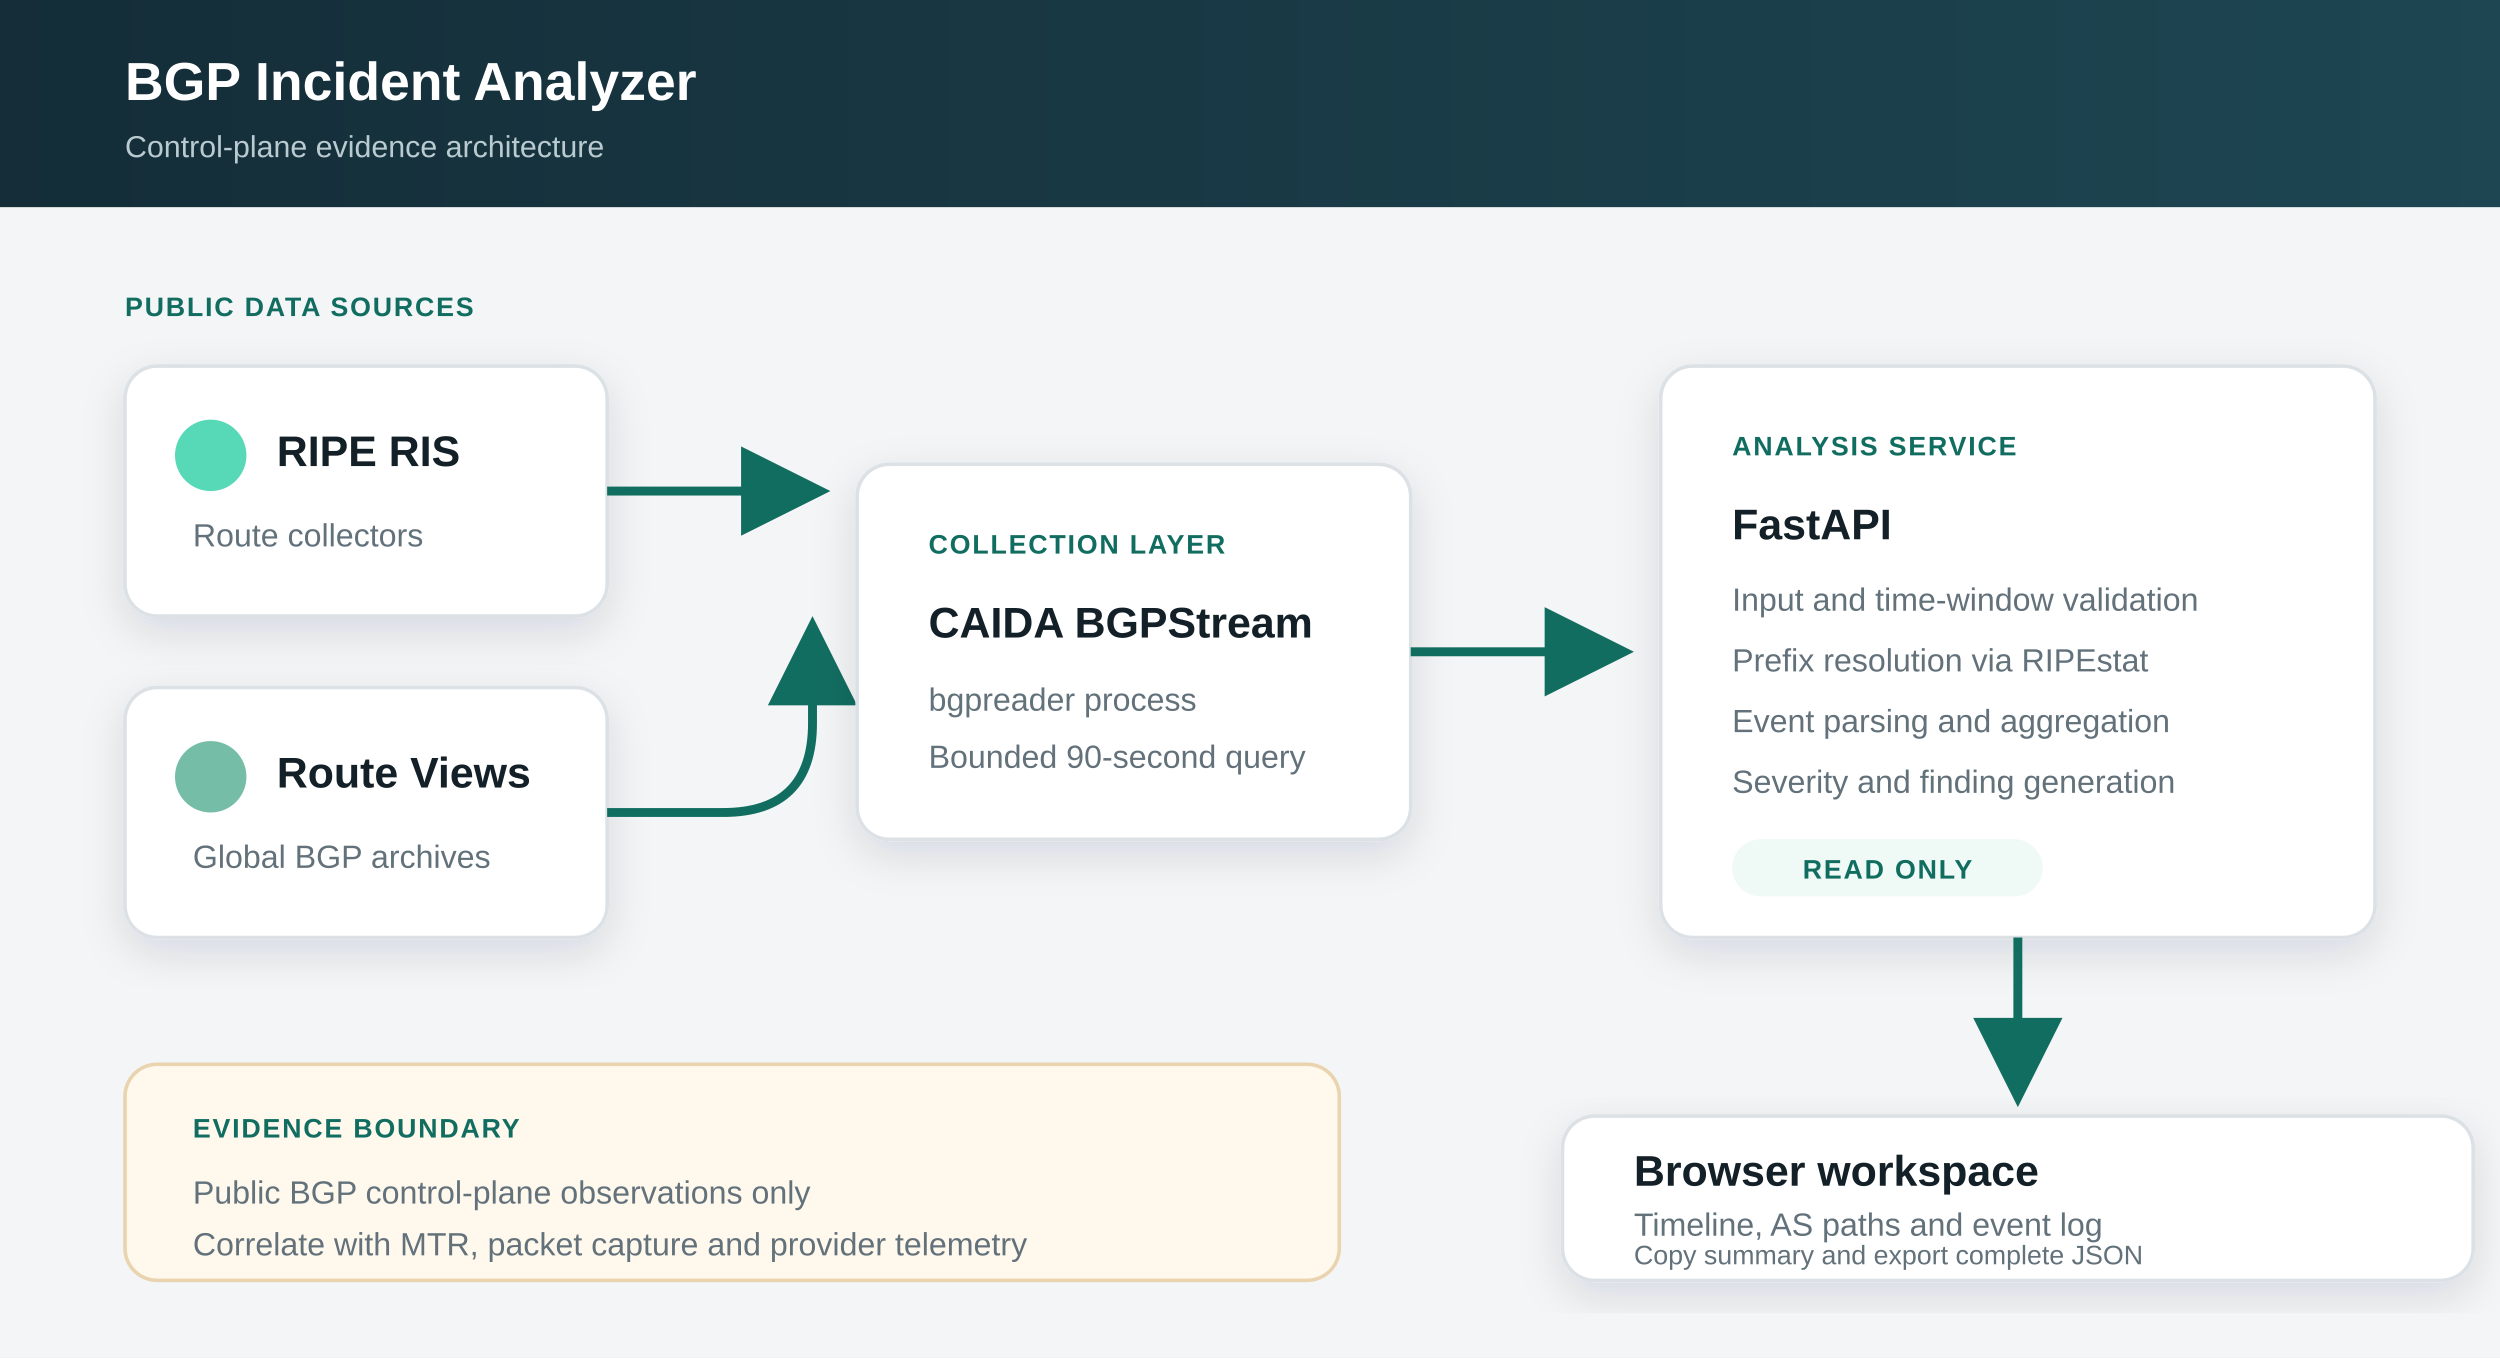
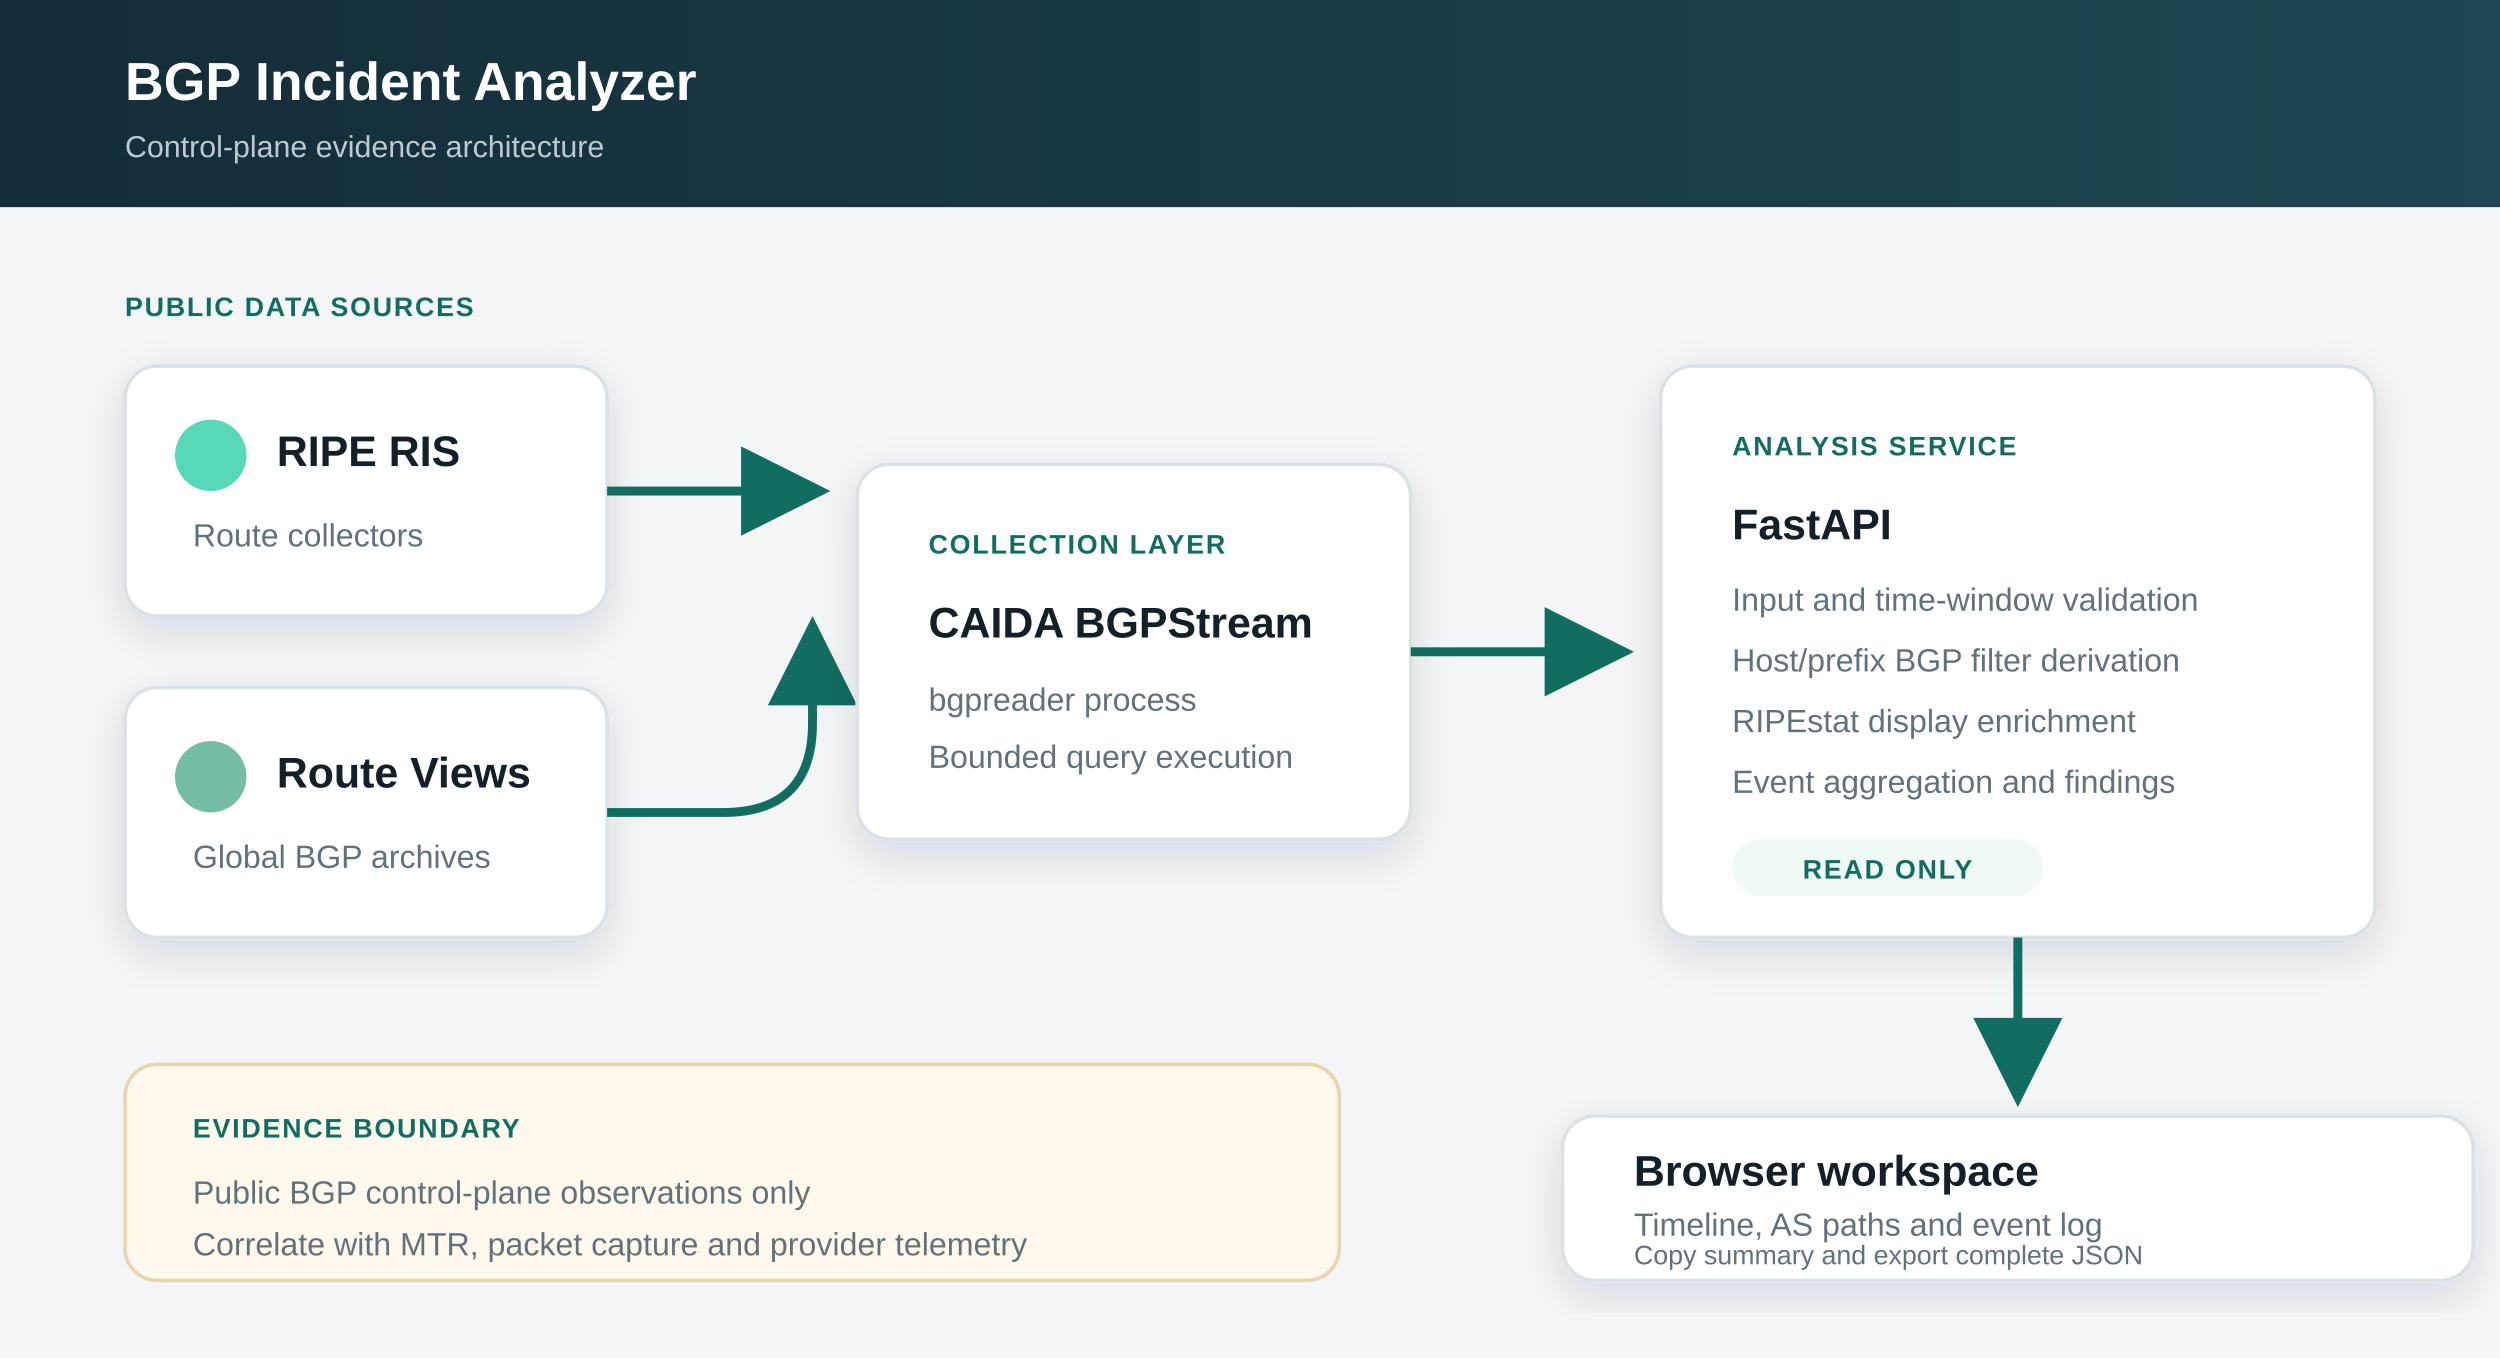
<svg xmlns="http://www.w3.org/2000/svg" width="1400" height="760" viewBox="0 0 1400 760" role="img" aria-labelledby="title desc">
  <defs>
    <linearGradient id="header" x1="0" x2="1">
      <stop stop-color="#142d38" />
      <stop offset="1" stop-color="#1d4652" />
    </linearGradient>
    <filter id="shadow" x="-20%" y="-20%" width="140%" height="140%">
      <feDropShadow dx="0" dy="8" stdDeviation="12" flood-color="#10262d" flood-opacity=".12" />
    </filter>
    <marker id="arrow" markerWidth="10" markerHeight="10" refX="8" refY="5" orient="auto">
      <path d="M0 0L10 5L0 10Z" fill="#126d61" />
    </marker>
    <style>
      .label{font:700 24px Arial,sans-serif;fill:#142027}.small{font:400 18px Arial,sans-serif;fill:#62717a}.tag{font:700 15px Arial,sans-serif;fill:#126d61;letter-spacing:1px}.flow{fill:none;stroke:#126d61;stroke-width:5;marker-end:url(#arrow)}.box{fill:#fff;stroke:#dbe1e5;stroke-width:2;rx:18;filter:url(#shadow)}
    </style>
  </defs>
  <rect width="1400" height="760" fill="#f3f5f7" />
  <rect width="1400" height="116" fill="url(#header)" />
  <text x="70" y="56" font-family="Arial,sans-serif" font-size="30" font-weight="700" fill="#fff">BGP Incident Analyzer</text>
  <text x="70" y="88" font-family="Arial,sans-serif" font-size="17" fill="#b9cbd1">Control-plane evidence architecture</text>
  <text x="70" y="177" class="tag">PUBLIC DATA SOURCES</text>
  <rect x="70" y="205" width="270" height="140" class="box" />
  <circle cx="118" cy="255" r="20" fill="#57d9b8" />
  <text x="155" y="261" class="label">RIPE RIS</text>
  <text x="108" y="306" class="small">Route collectors</text>
  <rect x="70" y="385" width="270" height="140" class="box" />
  <circle cx="118" cy="435" r="20" fill="#75bda7" />
  <text x="155" y="441" class="label">Route Views</text>
  <text x="108" y="486" class="small">Global BGP archives</text>
  <path d="M340 275H455" class="flow" />
  <path d="M340 455H405Q455 455 455 405V355" class="flow" />
  <rect x="480" y="260" width="310" height="210" class="box" />
  <text x="520" y="310" class="tag">COLLECTION LAYER</text>
  <text x="520" y="357" class="label">CAIDA BGPStream</text>
  <text x="520" y="398" class="small">bgpreader process</text>
-   <text x="520" y="430" class="small">Bounded 90-second query</text>
+   <text x="520" y="430" class="small">Bounded query execution</text>
  <path d="M790 365H905" class="flow" />
  <rect x="930" y="205" width="400" height="320" class="box" />
  <text x="970" y="255" class="tag">ANALYSIS SERVICE</text>
  <text x="970" y="302" class="label">FastAPI</text>
  <text x="970" y="342" class="small">Input and time-window validation</text>
-   <text x="970" y="376" class="small">Prefix resolution via RIPEstat</text>
-   <text x="970" y="410" class="small">Event parsing and aggregation</text>
-   <text x="970" y="444" class="small">Severity and finding generation</text>
+   <text x="970" y="376" class="small">Host/prefix BGP filter derivation</text>
+   <text x="970" y="410" class="small">RIPEstat display enrichment</text>
+   <text x="970" y="444" class="small">Event aggregation and findings</text>
  <rect x="970" y="470" width="174" height="32" rx="16" fill="#effaf6" />
  <text x="1057" y="492" text-anchor="middle" class="tag">READ ONLY</text>
  <path d="M1130 525V610" class="flow" />
  <rect x="875" y="625" width="510" height="92" class="box" />
  <text x="915" y="664" class="label">Browser workspace</text>
  <text x="915" y="692" class="small">Timeline, AS paths and event log</text>
  <text x="915" y="708" font-family="Arial,sans-serif" font-size="15" fill="#62717a">Copy summary and export complete JSON</text>
  <rect x="70" y="596" width="680" height="121" rx="18" fill="#fff8ed" stroke="#ead3af" stroke-width="2" />
  <text x="108" y="637" class="tag" fill="#8a5317">EVIDENCE BOUNDARY</text>
  <text x="108" y="674" class="small">Public BGP control-plane observations only</text>
  <text x="108" y="703" class="small">Correlate with MTR, packet capture and provider telemetry</text>
</svg>
